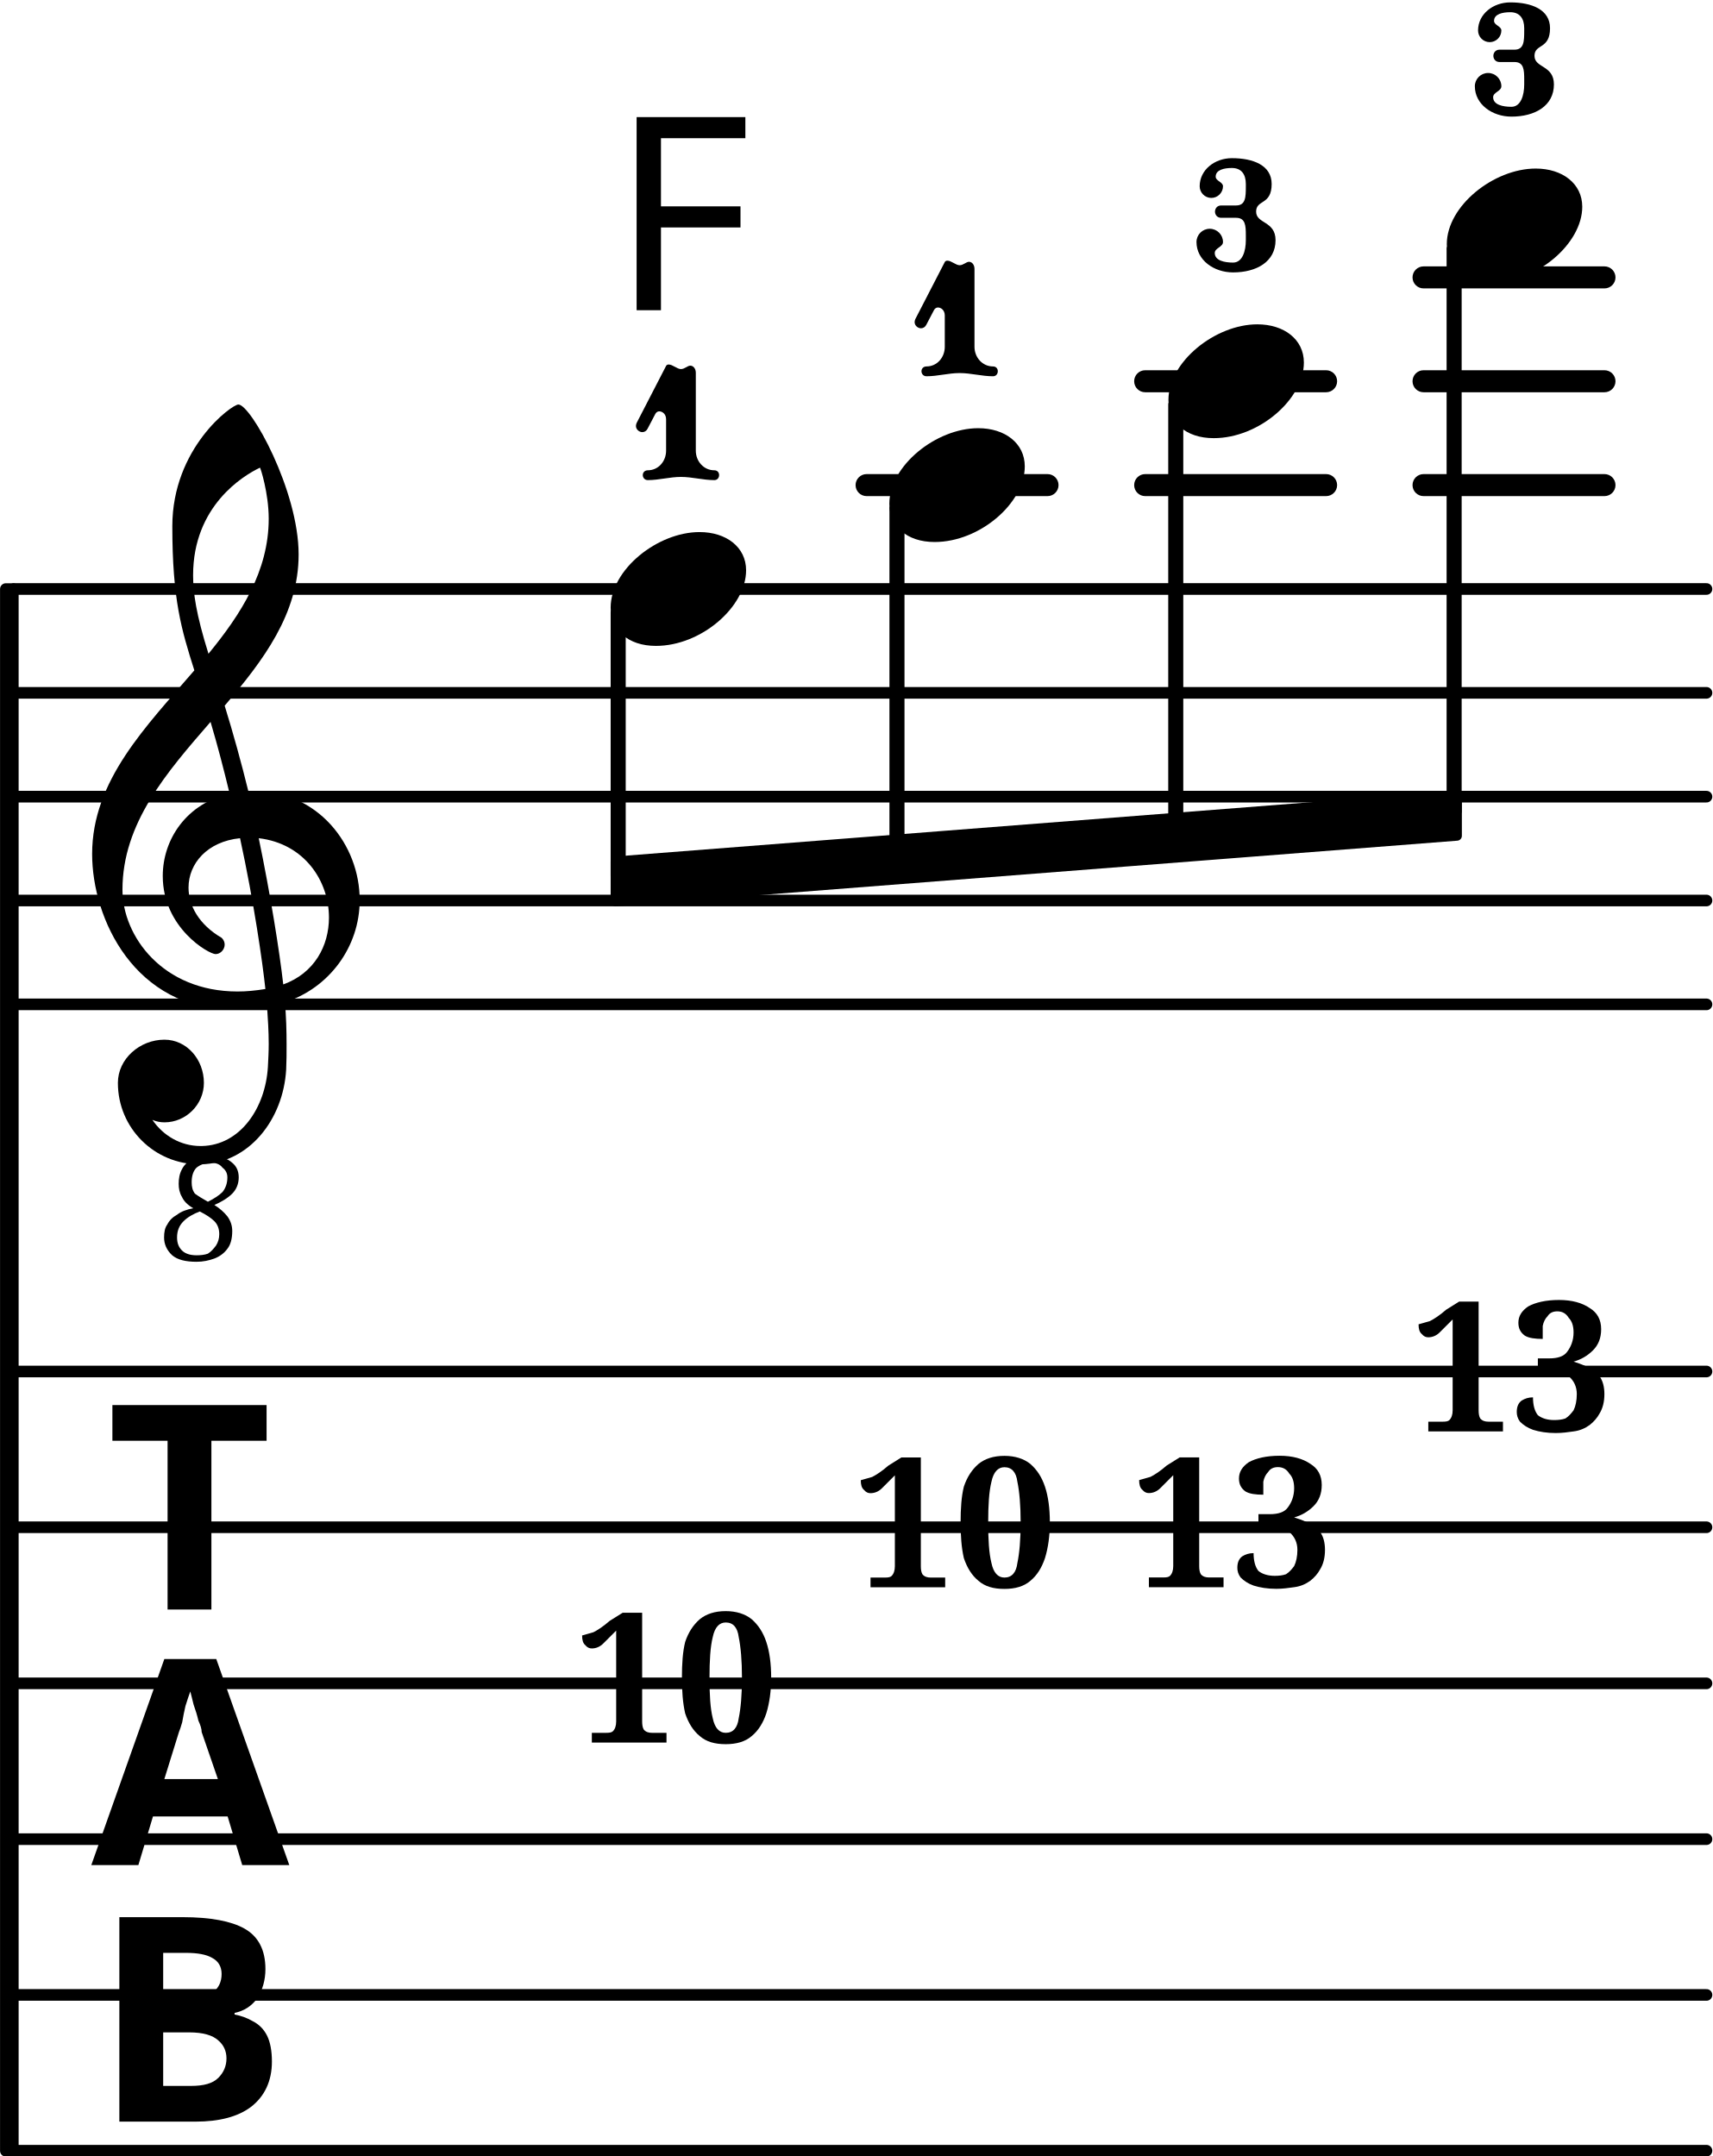
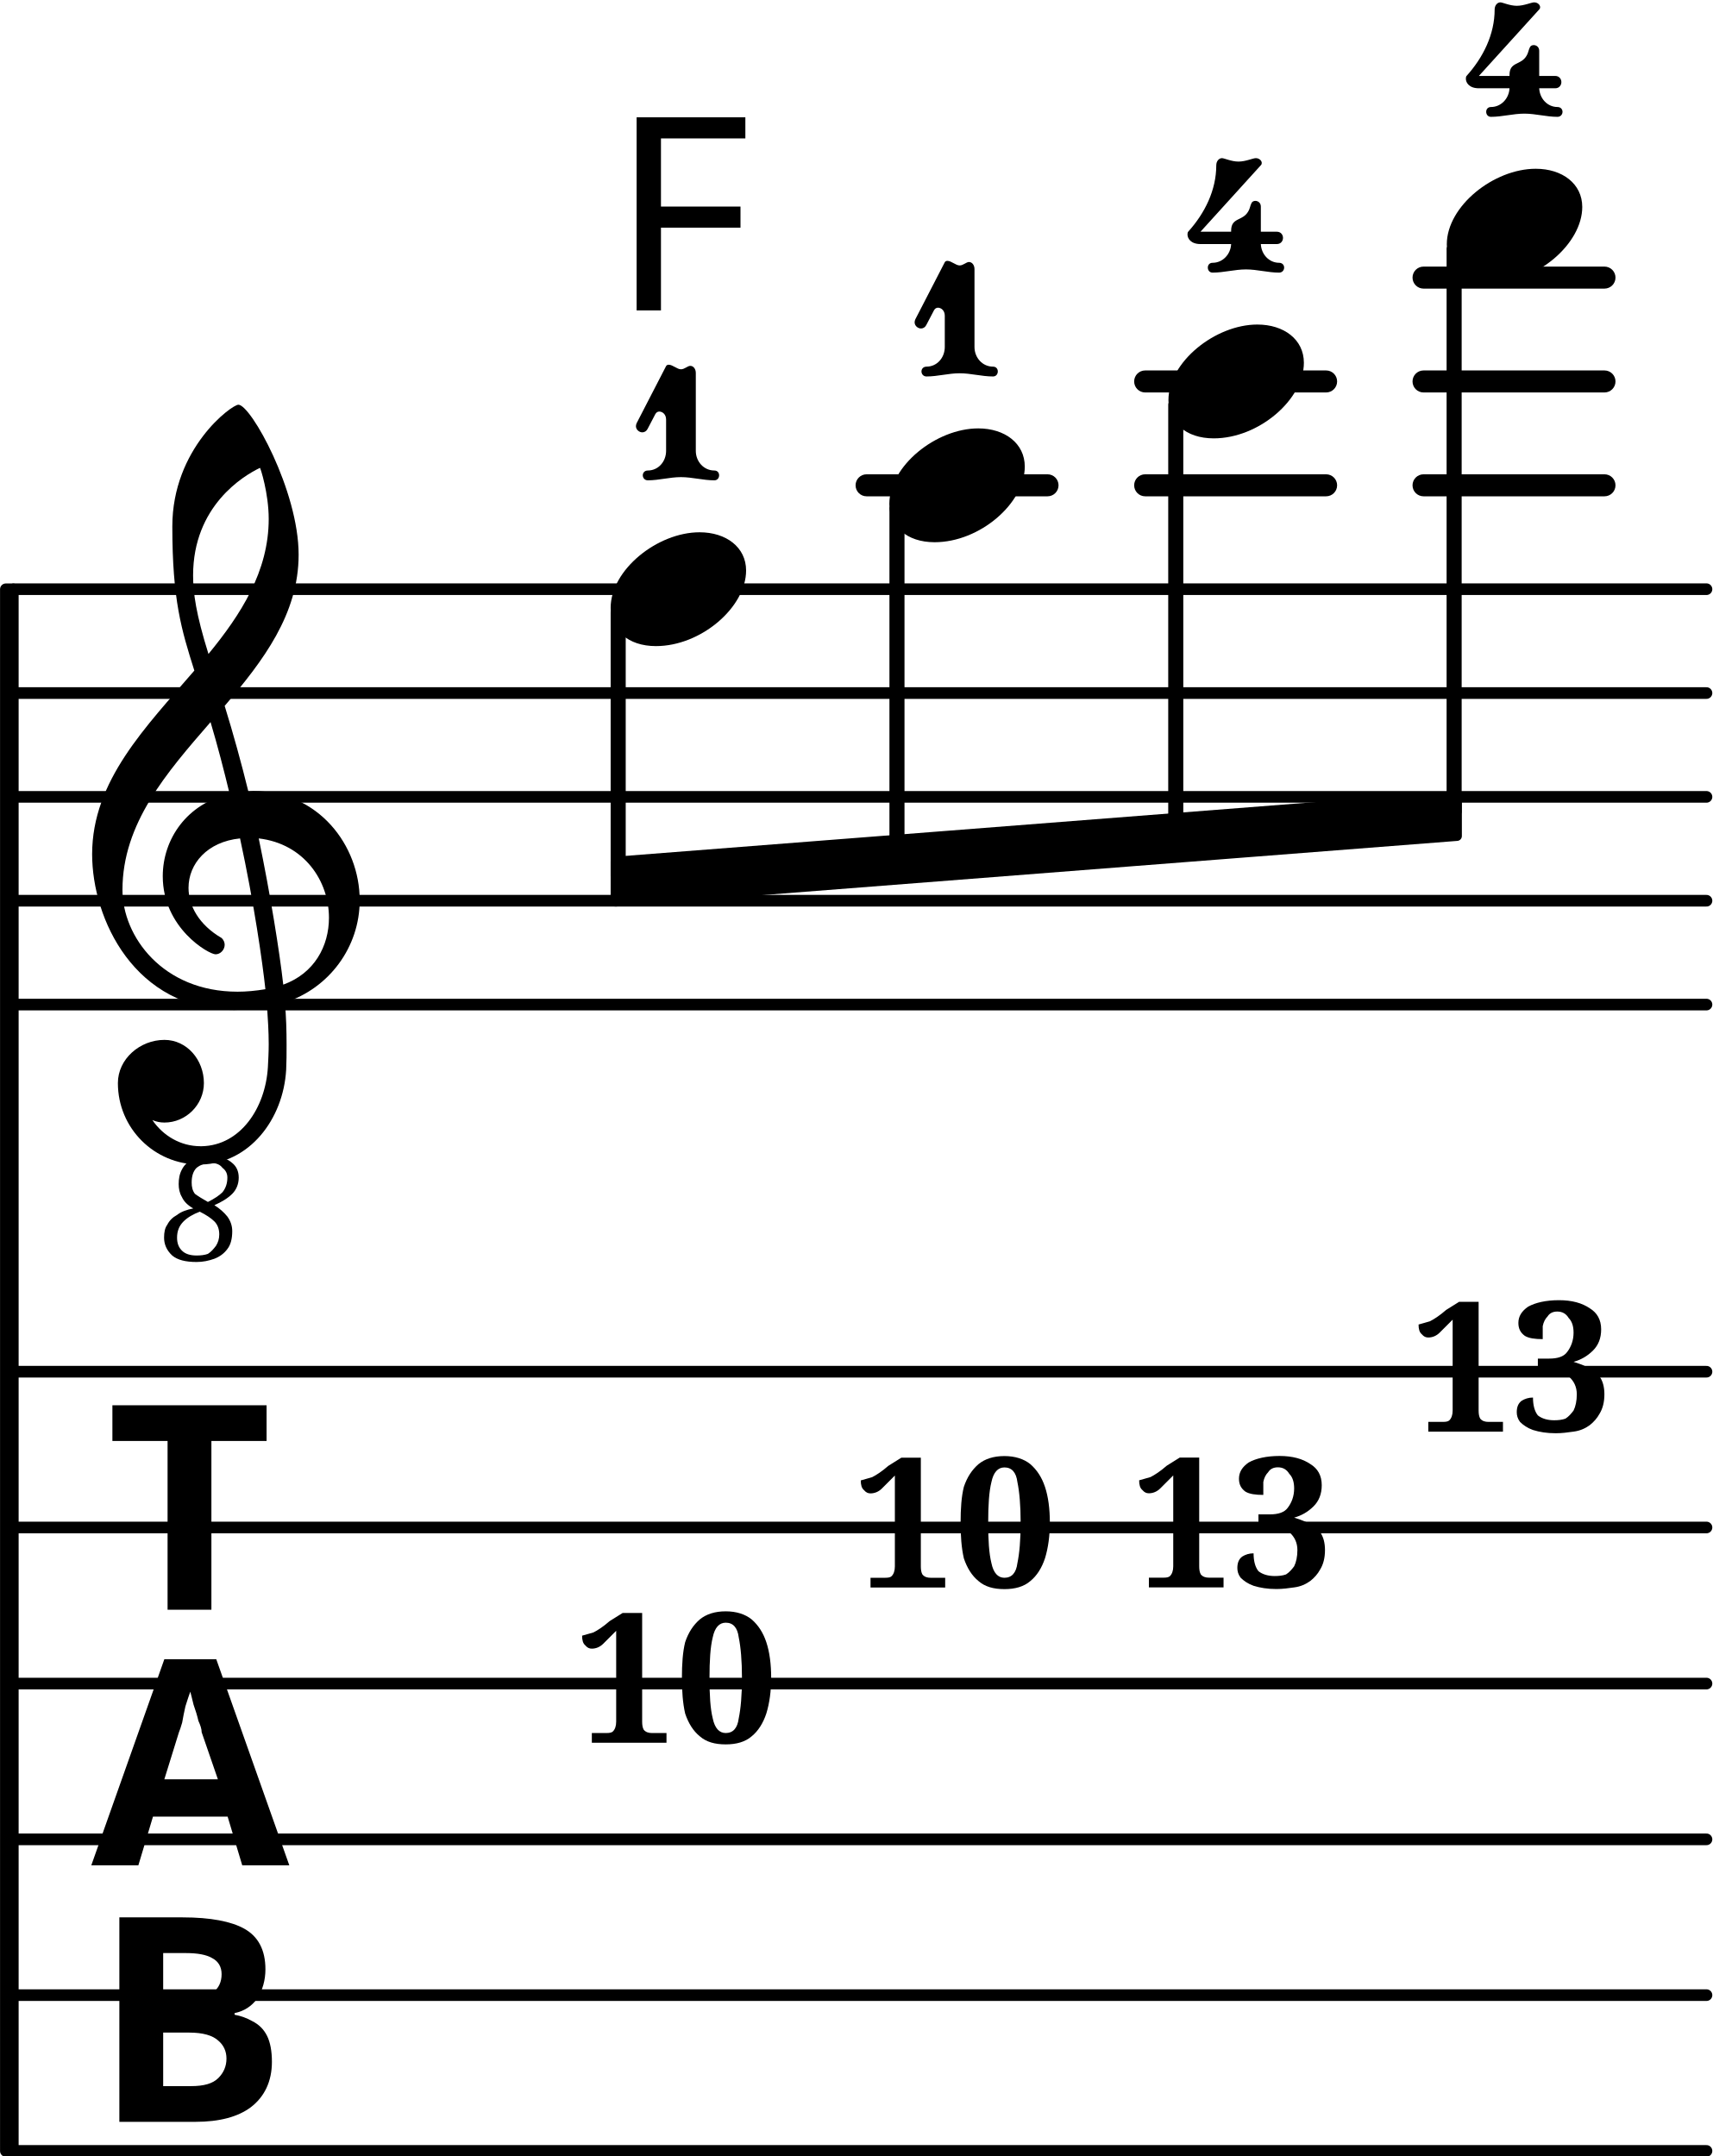
- <svg xmlns="http://www.w3.org/2000/svg" preserveAspectRatio="xMidYMid meet" viewBox="-0.079 -5.769 16.49 20.76">
+ <svg xmlns="http://www.w3.org/2000/svg" preserveAspectRatio="xMidYMid meet" viewBox="-0.079 -5.771 16.49 20.76">
  <g transform="translate(0, -3.098)">
    <rect x="13.52" y="-0.106" width="1.954" height="0.212" ry="0.106" fill="currentColor" />
  </g>
  <g transform="translate(0, -2.098)">
    <rect x="13.52" y="-0.106" width="1.954" height="0.212" ry="0.106" fill="currentColor" />
  </g>
  <g transform="translate(0, -1.098)">
    <rect x="13.52" y="-0.106" width="1.954" height="0.212" ry="0.106" fill="currentColor" />
  </g>
  <g transform="translate(0, -2.098)">
    <rect x="10.84" y="-0.106" width="1.954" height="0.212" ry="0.106" fill="currentColor" />
  </g>
  <g transform="translate(0, -1.098)">
    <rect x="10.84" y="-0.106" width="1.954" height="0.212" ry="0.106" fill="currentColor" />
  </g>
  <g transform="translate(0, -1.098)">
    <rect x="8.158" y="-0.106" width="1.954" height="0.212" ry="0.106" fill="currentColor" />
  </g>
  <g transform="translate(0, 3.902)">
    <line stroke-linejoin="round" stroke-linecap="round" stroke-width="0.112" stroke="currentColor" x1="0.056" y1="0" x2="16.35" y2="0" />
  </g>
  <g transform="translate(0, 2.902)">
    <line stroke-linejoin="round" stroke-linecap="round" stroke-width="0.112" stroke="currentColor" x1="0.056" y1="0" x2="16.35" y2="0" />
  </g>
  <g transform="translate(0, 1.902)">
    <line stroke-linejoin="round" stroke-linecap="round" stroke-width="0.112" stroke="currentColor" x1="0.056" y1="0" x2="16.35" y2="0" />
  </g>
  <g transform="translate(0, 0.9023)">
    <line stroke-linejoin="round" stroke-linecap="round" stroke-width="0.112" stroke="currentColor" x1="0.056" y1="0" x2="16.35" y2="0" />
  </g>
  <g transform="translate(0, -0.0977)">
    <line stroke-linejoin="round" stroke-linecap="round" stroke-width="0.112" stroke="currentColor" x1="0.056" y1="0" x2="16.35" y2="0" />
  </g>
  <g transform="translate(0, 14.94)">
    <line stroke-linejoin="round" stroke-linecap="round" stroke-width="0.112" stroke="currentColor" x1="0.056" y1="0" x2="16.35" y2="0" />
  </g>
  <g transform="translate(0, 13.44)">
    <line stroke-linejoin="round" stroke-linecap="round" stroke-width="0.112" stroke="currentColor" x1="0.056" y1="0" x2="16.35" y2="0" />
  </g>
  <g transform="translate(0, 11.94)">
    <line stroke-linejoin="round" stroke-linecap="round" stroke-width="0.112" stroke="currentColor" x1="0.056" y1="0" x2="16.35" y2="0" />
  </g>
  <g transform="translate(0, 10.44)">
    <line stroke-linejoin="round" stroke-linecap="round" stroke-width="0.112" stroke="currentColor" x1="0.056" y1="0" x2="16.35" y2="0" />
  </g>
  <g transform="translate(0, 8.937)">
    <line stroke-linejoin="round" stroke-linecap="round" stroke-width="0.112" stroke="currentColor" x1="0.056" y1="0" x2="16.35" y2="0" />
  </g>
  <g transform="translate(0, 7.437)">
    <line stroke-linejoin="round" stroke-linecap="round" stroke-width="0.112" stroke="currentColor" x1="0.056" y1="0" x2="16.35" y2="0" />
  </g>
  <g transform="translate(5.8, 2.718)">
    <polygon stroke-linejoin="round" stroke-linecap="round" stroke-width="0.094" fill="currentColor" stroke="currentColor" points="8.148 -0.825 8.148 -0.439 0.047 0.193 0.047 -0.193" />
  </g>
  <g transform="translate(5.8, -2.782)">
    <text font-family="sans" font-size="2.616" text-anchor="start" fill="currentColor">
      <tspan>F</tspan>
    </text>
  </g>
  <g transform="translate(5.8, -0.0977)">
    <path transform="scale(0.004, -0.004)" d="M0 -45c0 92 113 182 214 182c64 0 112 -36 112 -92c0 -88 -108 -182 -217 -182c-68 0 -109 39 -109 92z" fill="currentColor" />
  </g>
  <g transform="translate(6.05, -1.146)">
    <path transform="scale(0.0022, -0.0022)" d="M194 486c16 0 29 15 41 15c13 0 24 -13 24 -31v-341c0 -47 35 -86 81 -86c14 0 21 -10 21 -21s-7 -22 -21 -22c-49 0 -97 14 -146 14s-96 -14 -145 -14c-14 0 -22 11 -22 22s8 21 22 21c46 0 80 39 80 86v137c0 23 -16 35 -30 35c-7 0 -13 -4 -17 -11l-34 -65 c-5 -10 -14 -15 -23 -15c-14 0 -28 12 -28 27c0 4 1 8 3 13l129 250c2 4 7 6 11 6c18 0 37 -20 54 -20z" fill="currentColor" />
  </g>
  <g transform="translate(0.8, 2.902)">
    <path transform="scale(0.004, -0.004)" d="M265 -635h-5c-108 0 -196 87 -196 196c0 58 53 104 112 104c54 0 95 -48 95 -104c0 -52 -43 -95 -95 -95c-10 0 -20 2 -29 6c26 -38 68 -63 116 -63h3zM403 150c28 -135 50 -272 59 -352c75 27 110 93 110 161c0 88 -59 178 -169 191zM75 26c0 -112 97 -245 277 -245 c21 0 43 2 67 6c-7 65 -27 206 -61 363c-79 -8 -124 -61 -124 -119c0 -43 25 -89 80 -121c5 -5 7 -11 7 -16c0 -12 -10 -23 -22 -23c-16 0 -127 63 -127 188c0 89 58 175 161 198c-14 58 -29 116 -46 173c-106 -122 -212 -244 -212 -404zM354 1194c30 0 145 -207 145 -361 c0 -143 -85 -255 -178 -364c21 -68 40 -137 57 -206c4 0 8 1 12 1c156 0 256 -130 256 -263c0 -113 -74 -212 -180 -246c3 -34 4 -68 4 -102c0 -20 0 -40 -1 -60c-7 -120 -89 -225 -204 -228l1 44c93 2 153 92 159 190c1 19 2 37 2 56c0 30 -2 60 -4 90 c-28 -5 -54 -8 -79 -8c-240 0 -342 219 -342 375c0 177 130 307 246 442c-31 98 -53 170 -53 347c0 188 143 293 159 293zM427 919c0 62 -20 123 -21 123c-40 -19 -161 -92 -161 -259c0 -42 7 -93 37 -189c78 95 145 199 145 325z" fill="currentColor" />
  </g>
  <g transform="translate(1.485, 6.365)">
    <text font-family="serif" font-style="italic" font-size="1.386" text-anchor="start" fill="currentColor">
      <tspan>8</tspan>
    </text>
  </g>
  <g transform="translate(5.447, 11.01)">
    <text font-family="serif" font-weight="bold" font-size="1.746" text-anchor="start" fill="currentColor">
      <tspan>10</tspan>
    </text>
  </g>
  <g transform="translate(0.9406, 9.729)">
    <text font-family="sans" font-weight="bold" font-size="2.772" text-anchor="start" fill="currentColor">
      <tspan>T</tspan>
    </text>
  </g>
  <g transform="translate(0.8, 12.19)">
    <text font-family="sans" font-weight="bold" font-size="2.772" text-anchor="start" fill="currentColor">
      <tspan>A</tspan>
    </text>
  </g>
  <g transform="translate(0.8201, 14.66)">
    <text font-family="sans" font-weight="bold" font-size="2.772" text-anchor="start" fill="currentColor">
      <tspan>B</tspan>
    </text>
  </g>
  <g transform="translate(5.872, 1.902)">
    <rect x="-0.072" y="-1.821" width="0.145" height="2.631" ry="0.047" fill="currentColor" />
  </g>
  <g transform="translate(8.483, -1.098)">
    <path transform="scale(0.004, -0.004)" d="M0 -45c0 92 113 182 214 182c64 0 112 -36 112 -92c0 -88 -108 -182 -217 -182c-68 0 -109 39 -109 92z" fill="currentColor" />
  </g>
  <g transform="translate(8.733, -2.146)">
    <path transform="scale(0.0022, -0.0022)" d="M194 486c16 0 29 15 41 15c13 0 24 -13 24 -31v-341c0 -47 35 -86 81 -86c14 0 21 -10 21 -21s-7 -22 -21 -22c-49 0 -97 14 -146 14s-96 -14 -145 -14c-14 0 -22 11 -22 22s8 21 22 21c46 0 80 39 80 86v137c0 23 -16 35 -30 35c-7 0 -13 -4 -17 -11l-34 -65 c-5 -10 -14 -15 -23 -15c-14 0 -28 12 -28 27c0 4 1 8 3 13l129 250c2 4 7 6 11 6c18 0 37 -20 54 -20z" fill="currentColor" />
  </g>
  <g transform="translate(8.13, 9.515)">
    <text font-family="serif" font-weight="bold" font-size="1.746" text-anchor="start" fill="currentColor">
      <tspan>10</tspan>
    </text>
  </g>
  <g transform="translate(8.556, 1.902)">
    <rect x="-0.072" y="-2.821" width="0.145" height="3.424" ry="0.047" fill="currentColor" />
  </g>
  <g transform="translate(11.17, -2.098)">
    <path transform="scale(0.004, -0.004)" d="M0 -45c0 92 113 182 214 182c64 0 112 -36 112 -92c0 -88 -108 -182 -217 -182c-68 0 -109 39 -109 92z" fill="currentColor" />
  </g>
-   <g transform="translate(11.44, -3.146)">
-     <path transform="scale(0.0022, -0.0022)" d="M261 266c0 -54 85 -40 85 -125c0 -94 -83 -141 -186 -141c-84 0 -160 54 -160 133c0 32 26 58 58 58s58 -26 58 -58c0 -22 -36 -26 -36 -48c0 -33 42 -42 80 -42c41 0 56 50 56 98v21c0 44 -2 77 -43 77h-65c-18 0 -27 14 -27 27s9 27 27 27h65c42 0 43 36 43 83v11 c0 43 -20 70 -61 70c-34 0 -71 -8 -71 -38c0 -19 32 -23 32 -42c0 -28 -23 -51 -51 -51s-51 23 -51 51c0 72 66 123 141 123c93 0 174 -31 174 -113c0 -94 -68 -67 -68 -121z" fill="currentColor" />
+   <g transform="translate(11.36, -3.146)">
+     <path transform="scale(0.0022, -0.0022)" d="M148 501c10 0 41 -15 72 -15c32 0 63 15 76 15c15 0 26 -11 26 -21c0 -4 -1 -7 -4 -10l-264 -291h134v4c0 60 50 41 75 85c7 11 8 24 14 36c3 7 10 10 17 10c11 0 24 -8 24 -25v-110h70c18 0 27 -14 27 -27s-9 -27 -27 -27h-70c2 -45 36 -82 80 -82c14 0 22 -10 22 -21 s-8 -22 -22 -22c-49 0 -96 14 -145 14s-97 -14 -146 -14c-14 0 -21 11 -21 22s7 21 21 21c44 0 79 37 81 82h-134c-43 0 -57 25 -57 42c0 5 1 10 3 12c73 81 123 182 123 291c0 17 11 31 25 31z" fill="currentColor" />
  </g>
  <g transform="translate(10.81, 9.514)">
    <text font-family="serif" font-weight="bold" font-size="1.746" text-anchor="start" fill="currentColor">
      <tspan>13</tspan>
    </text>
  </g>
  <g transform="translate(11.24, 1.902)">
    <rect x="-0.072" y="-3.821" width="0.145" height="4.217" ry="0.047" fill="currentColor" />
  </g>
  <g transform="translate(13.85, -3.598)">
    <path transform="scale(0.004, -0.004)" d="M0 -45c0 92 113 182 214 182c64 0 112 -36 112 -92c0 -88 -108 -182 -217 -182c-68 0 -109 39 -109 92z" fill="currentColor" />
  </g>
-   <g transform="translate(14.12, -4.646)">
-     <path transform="scale(0.0022, -0.0022)" d="M261 266c0 -54 85 -40 85 -125c0 -94 -83 -141 -186 -141c-84 0 -160 54 -160 133c0 32 26 58 58 58s58 -26 58 -58c0 -22 -36 -26 -36 -48c0 -33 42 -42 80 -42c41 0 56 50 56 98v21c0 44 -2 77 -43 77h-65c-18 0 -27 14 -27 27s9 27 27 27h65c42 0 43 36 43 83v11 c0 43 -20 70 -61 70c-34 0 -71 -8 -71 -38c0 -19 32 -23 32 -42c0 -28 -23 -51 -51 -51s-51 23 -51 51c0 72 66 123 141 123c93 0 174 -31 174 -113c0 -94 -68 -67 -68 -121z" fill="currentColor" />
+   <g transform="translate(14.04, -4.646)">
+     <path transform="scale(0.0022, -0.0022)" d="M148 501c10 0 41 -15 72 -15c32 0 63 15 76 15c15 0 26 -11 26 -21c0 -4 -1 -7 -4 -10l-264 -291h134v4c0 60 50 41 75 85c7 11 8 24 14 36c3 7 10 10 17 10c11 0 24 -8 24 -25v-110h70c18 0 27 -14 27 -27s-9 -27 -27 -27h-70c2 -45 36 -82 80 -82c14 0 22 -10 22 -21 s-8 -22 -22 -22c-49 0 -96 14 -145 14s-97 -14 -146 -14c-14 0 -21 11 -21 22s7 21 21 21c44 0 79 37 81 82h-134c-43 0 -57 25 -57 42c0 5 1 10 3 12c73 81 123 182 123 291c0 17 11 31 25 31z" fill="currentColor" />
  </g>
  <g transform="translate(13.5, 8.014)">
    <text font-family="serif" font-weight="bold" font-size="1.746" text-anchor="start" fill="currentColor">
      <tspan>13</tspan>
    </text>
  </g>
  <g transform="translate(13.92, 1.902)">
    <rect x="-0.072" y="-5.321" width="0.145" height="5.51" ry="0.047" fill="currentColor" />
  </g>
  <g transform="translate(-0.0786, 7.42)">
    <rect x="0" y="-7.573" width="0.179" height="15.15" ry="0.056" fill="currentColor" />
  </g>
</svg>
